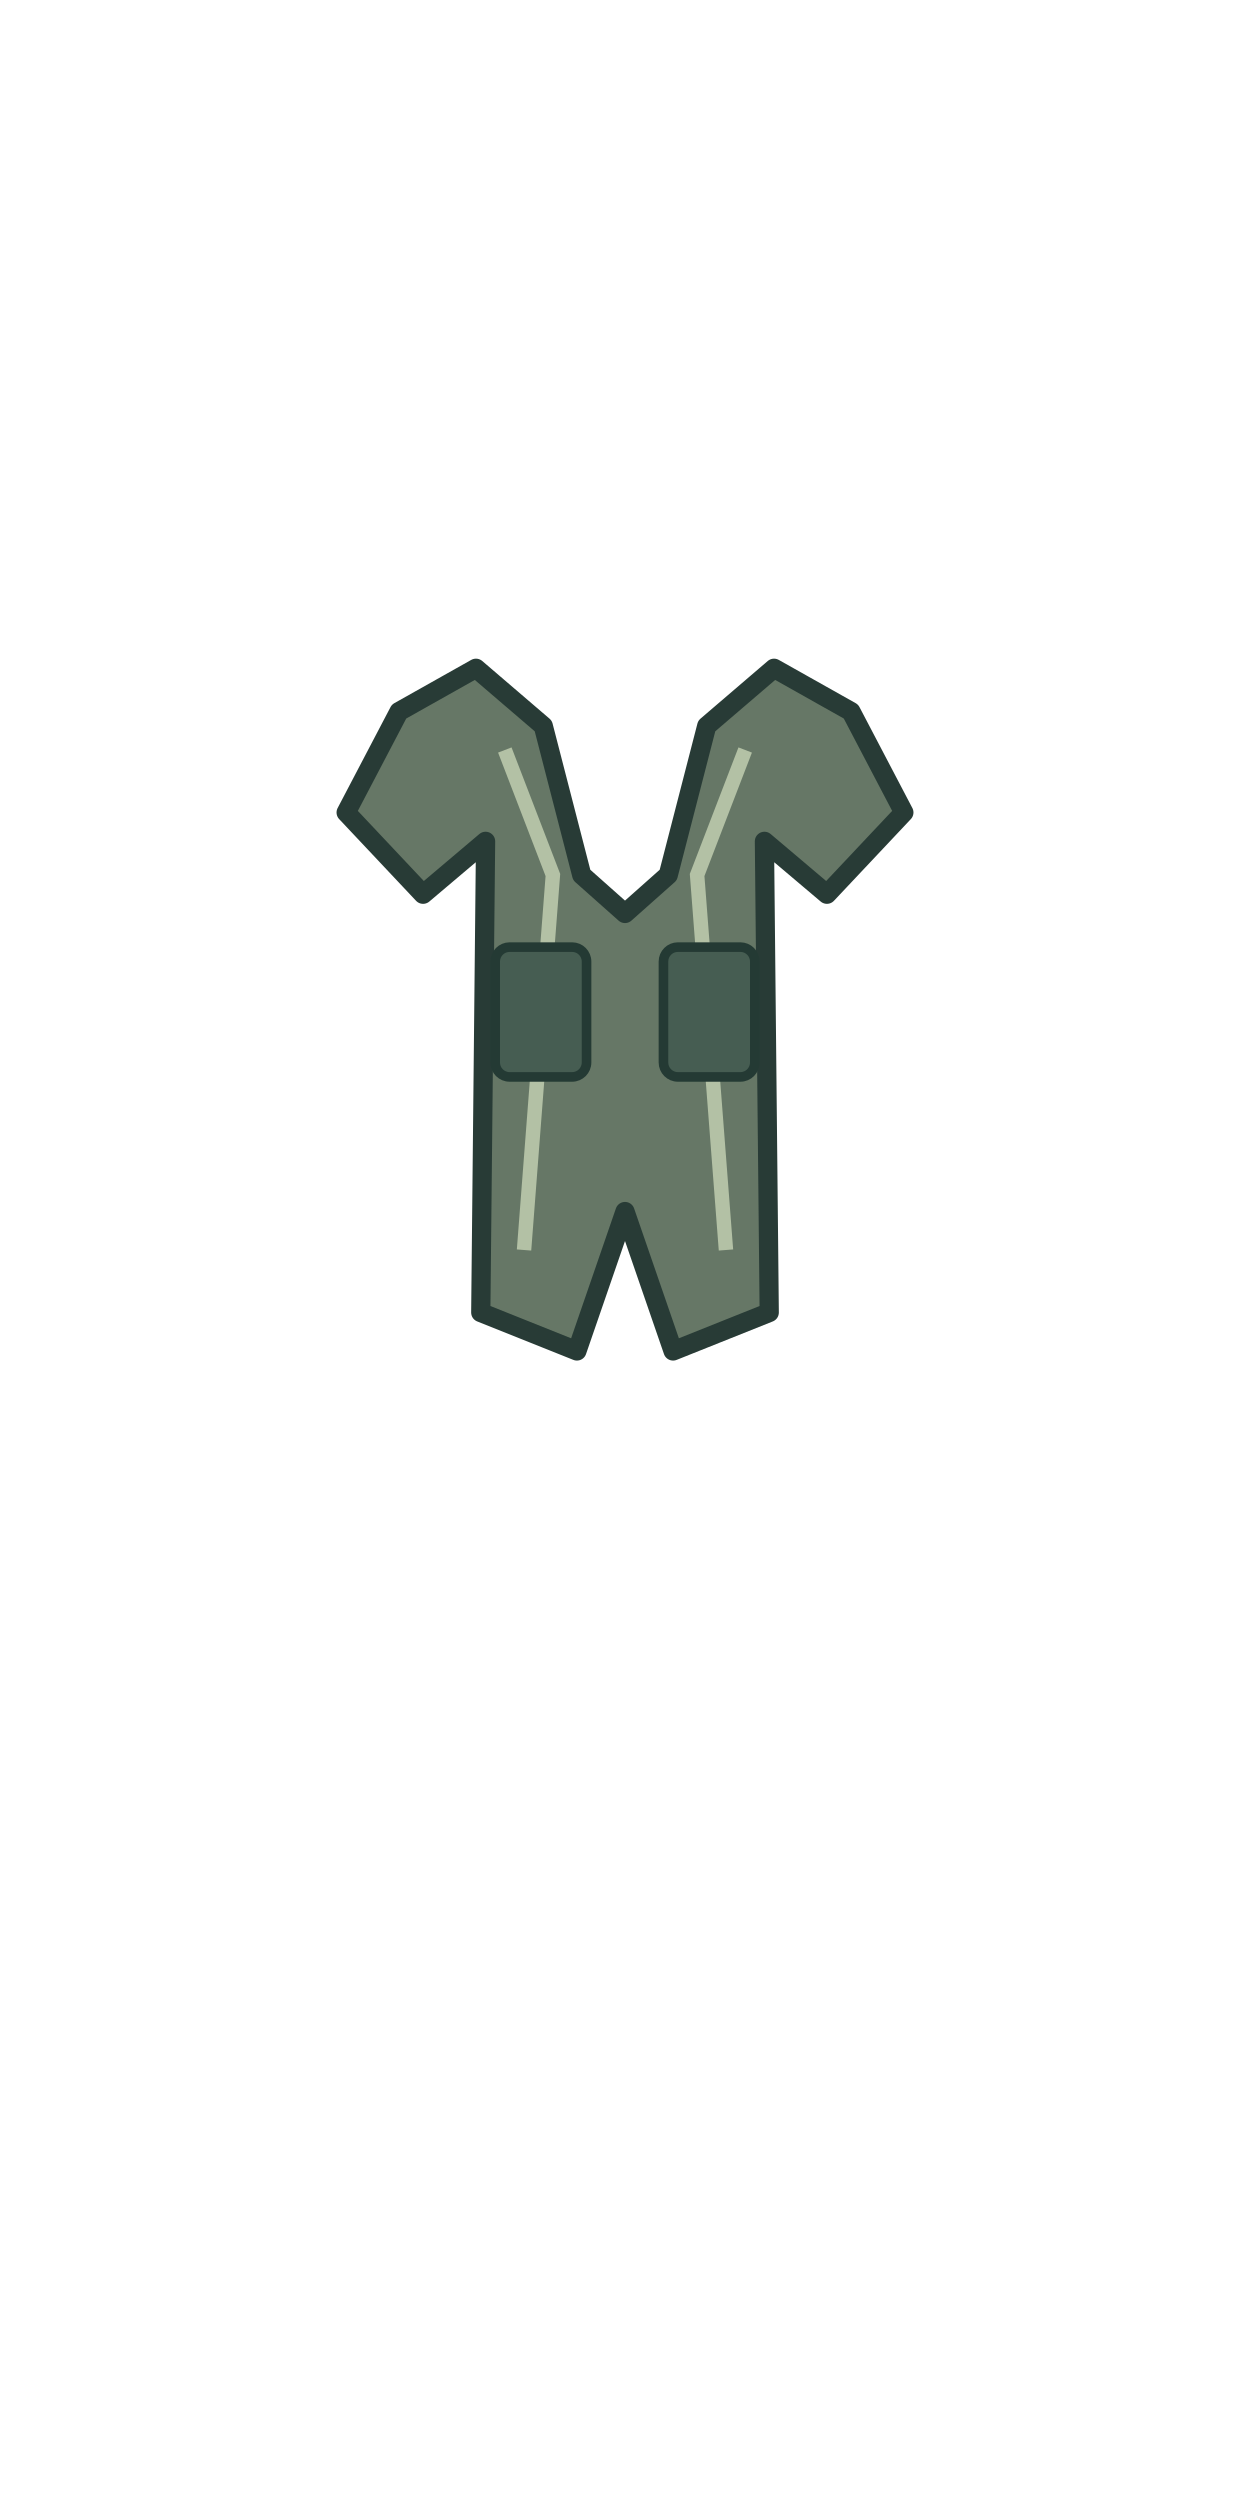
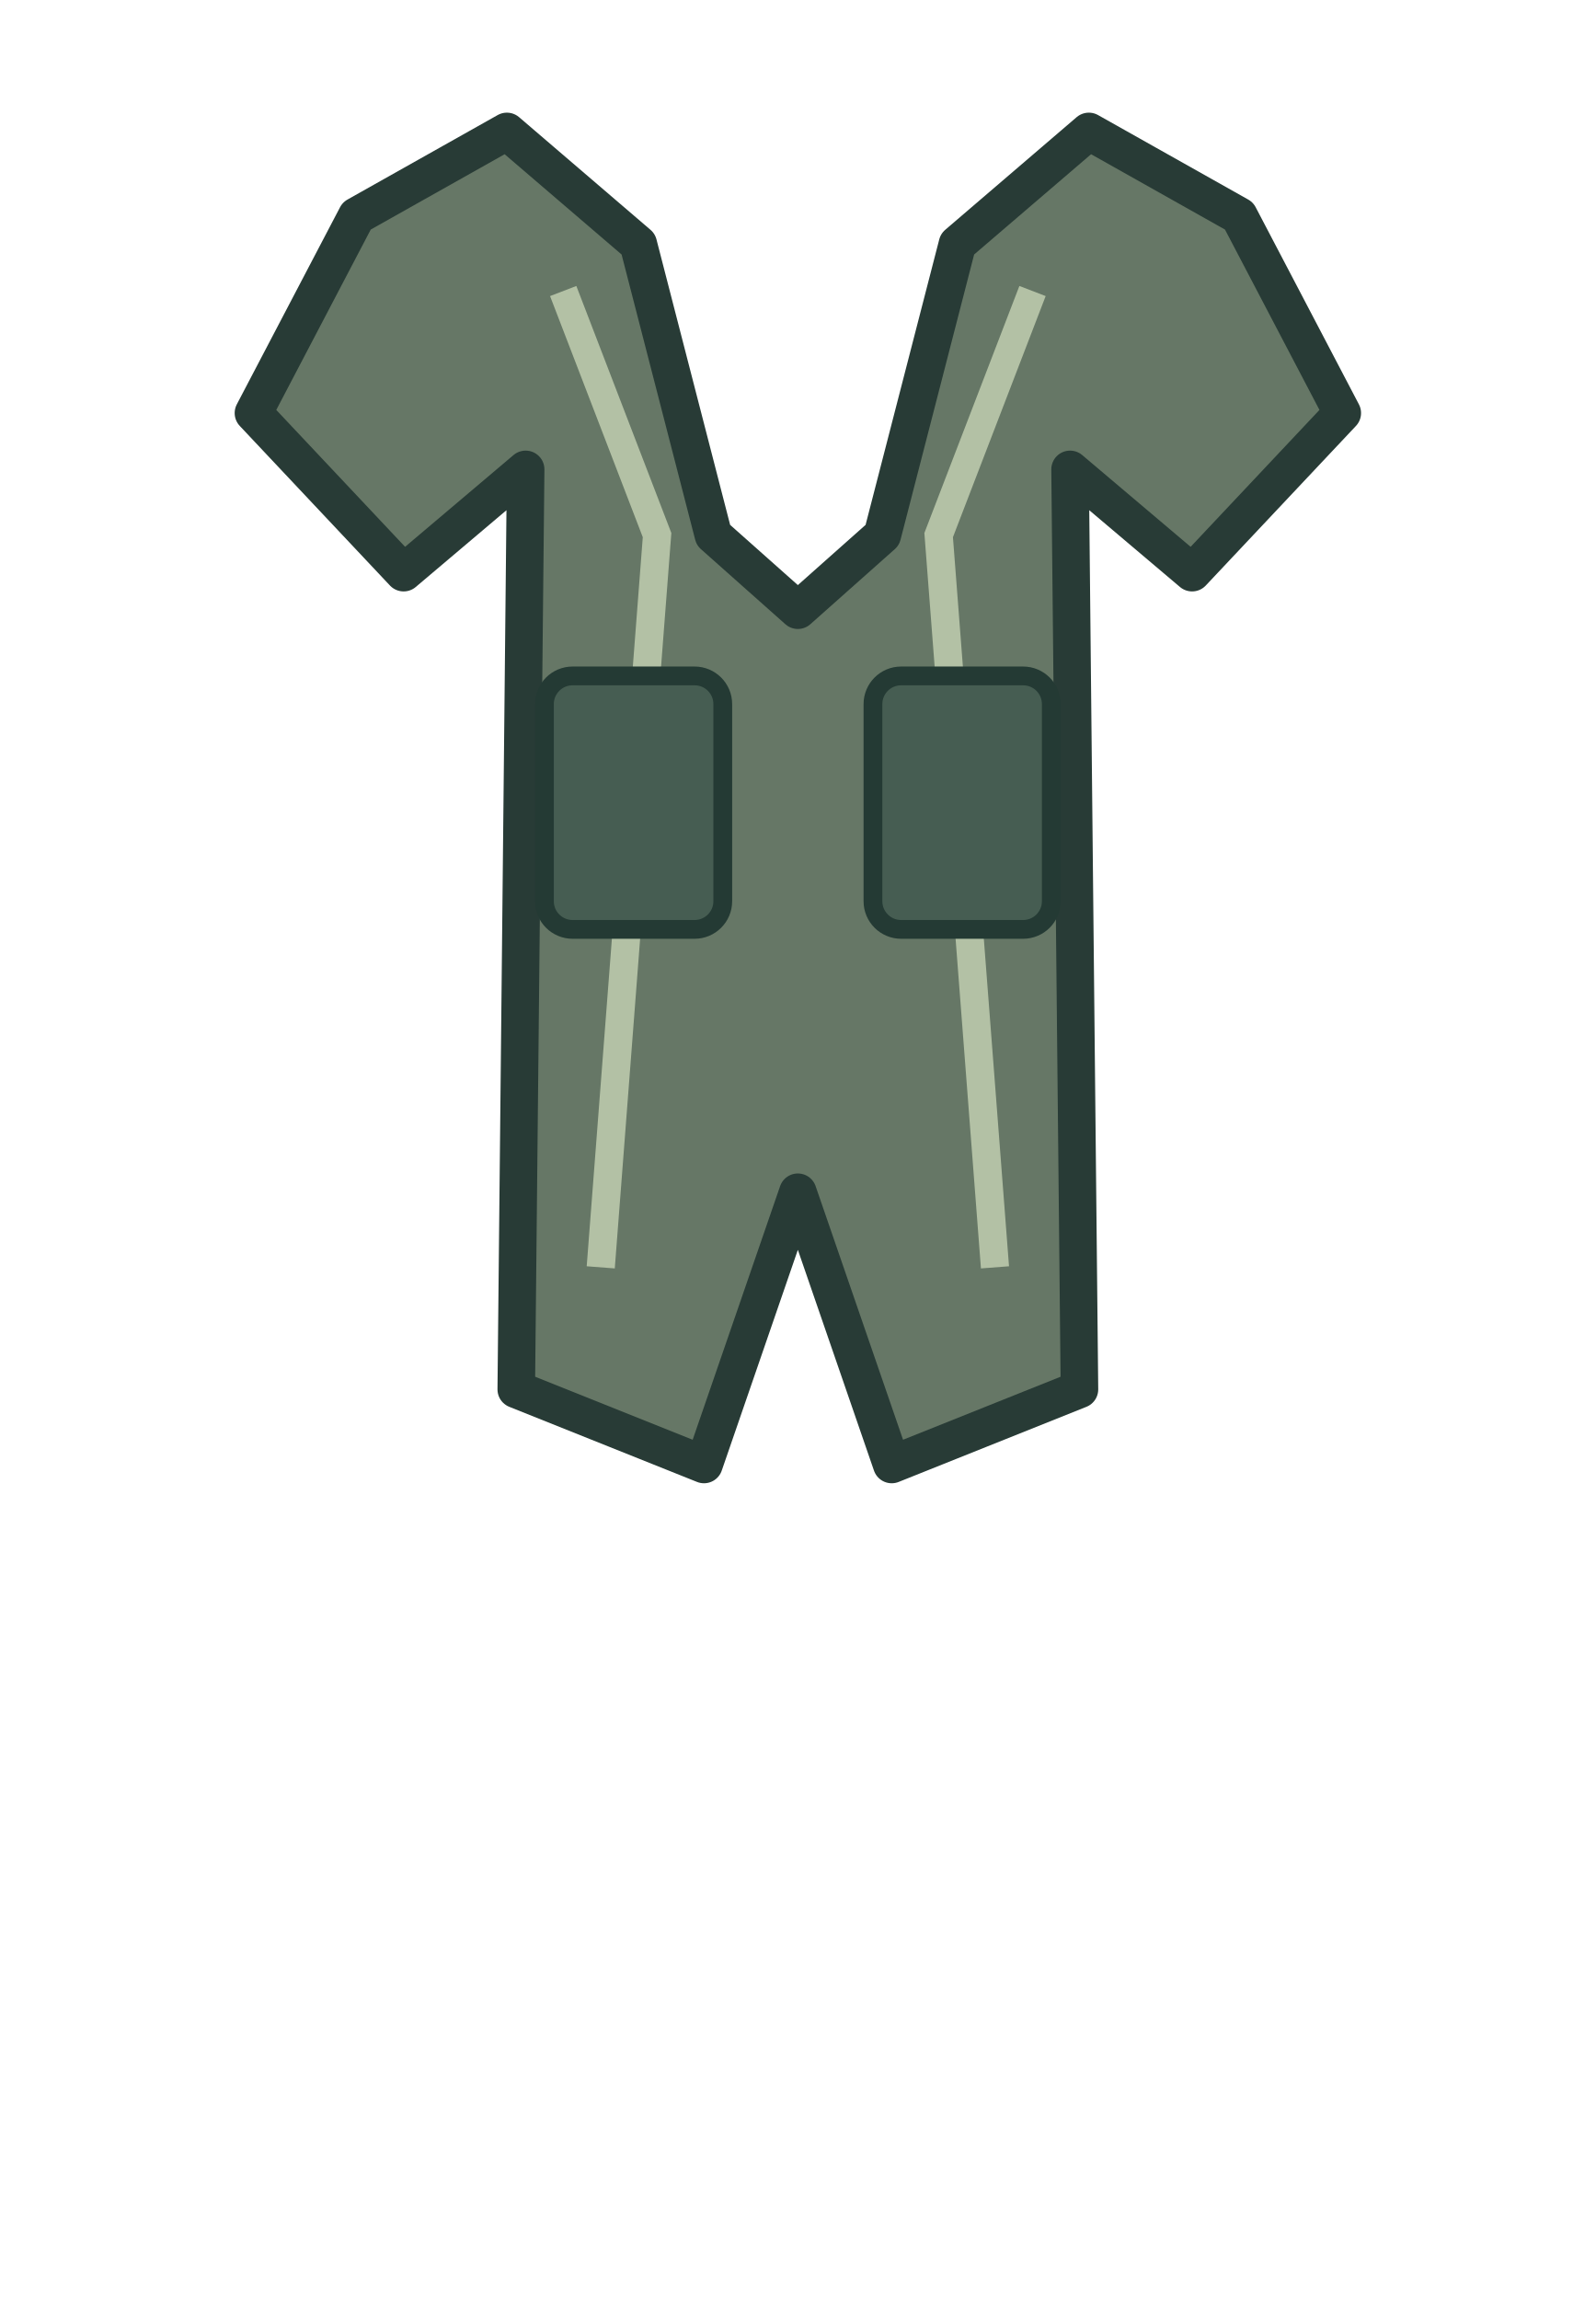
- <svg xmlns="http://www.w3.org/2000/svg" viewBox="0 0 260 520">
+ <svg xmlns="http://www.w3.org/2000/svg" viewBox="45 125 170 245">
  <path d="M99 139 L83 148 L72 169 L88 186 L101 175 L100 273 L120 281 L130 252 L140 281 L160 273 L159 175 L172 186 L188 169 L177 148 L161 139 L147 151 L139 182 L130 190 L121 182 L113 151Z" fill="#667766" stroke="#283b36" stroke-width="4" stroke-linejoin="round" />
  <path d="M105 156 L115 182 L109 260 M155 156 L145 182 L151 260" fill="none" stroke="#b3c1a5" stroke-width="3" />
  <rect x="103" y="197" width="19" height="27" rx="3" fill="#465d52" stroke="#243a34" stroke-width="2" />
  <rect x="138" y="197" width="19" height="27" rx="3" fill="#465d52" stroke="#243a34" stroke-width="2" />
</svg>
